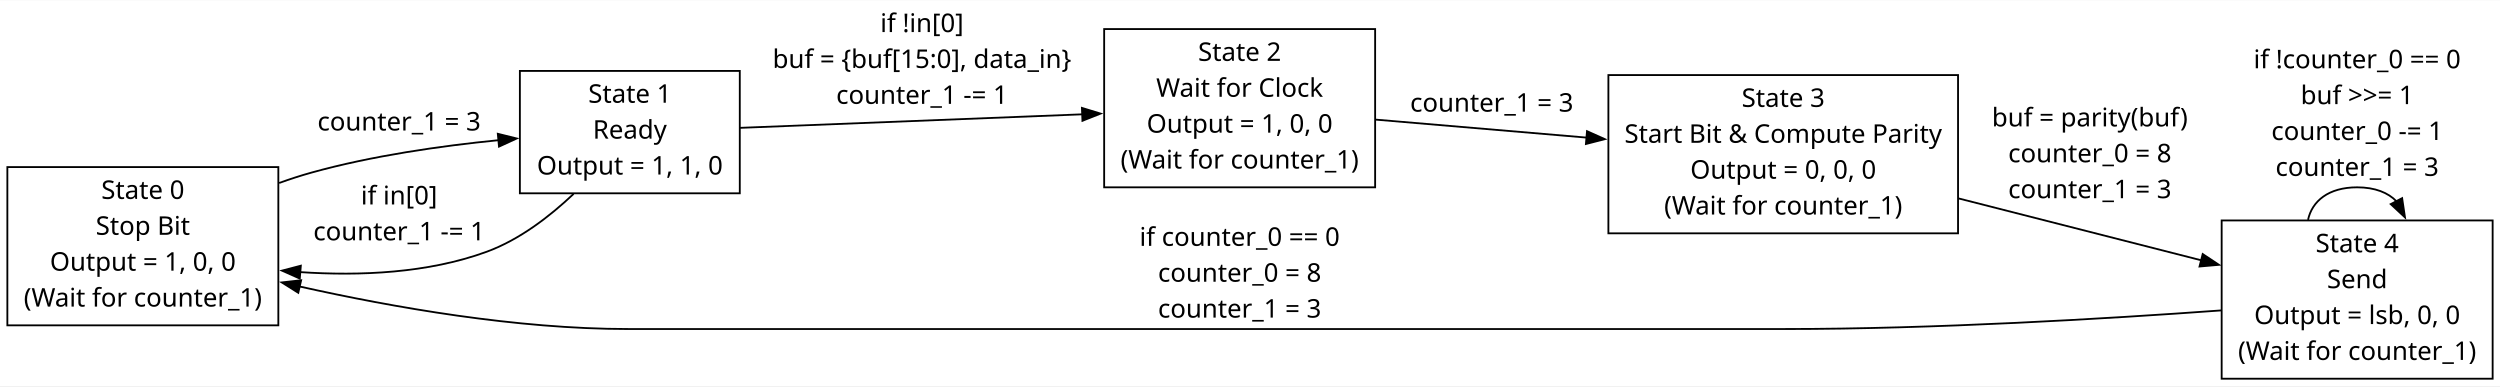
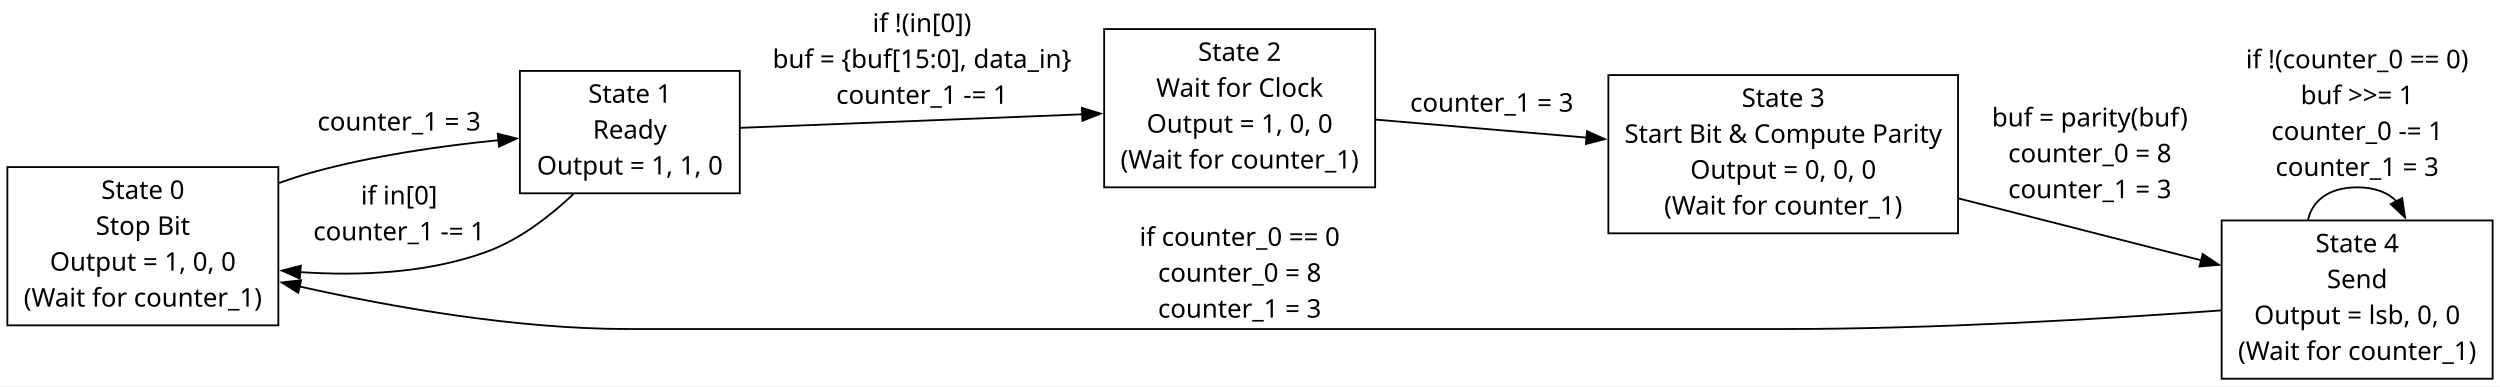
<svg xmlns="http://www.w3.org/2000/svg" width="1359pt" height="210pt" viewBox="0.00 0.00 1358.50 209.66">
  <g id="graph0" class="graph" transform="scale(1 1) rotate(0) translate(4 205.66)">
    <polygon fill="white" stroke="none" points="-4,4 -4,-205.66 1354.5,-205.66 1354.5,4 -4,4" />
    <g id="node1" class="node">
      <polygon fill="none" stroke="black" points="147.25,-115 0,-115 0,-29 147.25,-29 147.25,-115" />
      <text text-anchor="middle" x="73.62" y="-97.7" font-family="Noto Sans" font-size="14.00">State 0</text>
      <text text-anchor="middle" x="73.62" y="-78.2" font-family="Noto Sans" font-size="14.00">Stop Bit</text>
      <text text-anchor="middle" x="73.62" y="-58.7" font-family="Noto Sans" font-size="14.00">Output = 1, 0, 0</text>
      <text text-anchor="middle" x="73.62" y="-39.2" font-family="Noto Sans" font-size="14.00">(Wait for counter_1)</text>
    </g>
    <g id="node2" class="node">
      <polygon fill="none" stroke="black" points="398,-167.25 278.5,-167.25 278.5,-100.75 398,-100.75 398,-167.25" />
      <text text-anchor="middle" x="338.25" y="-149.95" font-family="Noto Sans" font-size="14.00">State 1</text>
      <text text-anchor="middle" x="338.25" y="-130.45" font-family="Noto Sans" font-size="14.00">Ready</text>
      <text text-anchor="middle" x="338.25" y="-110.95" font-family="Noto Sans" font-size="14.00">Output = 1, 1, 0</text>
    </g>
    <g id="edge1" class="edge">
      <path fill="none" stroke="black" d="M147.67,-106.35C153.54,-108.47 159.45,-110.39 165.25,-112 198.05,-121.13 235.45,-126.49 266.97,-129.62" />
      <polygon fill="black" stroke="black" points="266.51,-133.09 276.79,-130.54 267.16,-126.12 266.51,-133.09" />
      <text text-anchor="middle" x="212.88" y="-134.87" font-family="Noto Sans" font-size="14.00">counter_1 = 3</text>
    </g>
    <g id="edge2" class="edge">
      <path fill="none" stroke="black" d="M307.71,-100.45C294.63,-88.07 278.21,-75.49 260.5,-69 228.65,-57.33 191.62,-55.74 159.03,-57.93" />
      <polygon fill="black" stroke="black" points="158.9,-54.43 149.22,-58.73 159.47,-61.41 158.9,-54.43" />
      <text text-anchor="middle" x="212.88" y="-94.7" font-family="Noto Sans" font-size="14.00">if in[0]</text>
      <text text-anchor="middle" x="212.88" y="-75.2" font-family="Noto Sans" font-size="14.00">counter_1 -= 1</text>
    </g>
    <g id="node3" class="node">
      <polygon fill="none" stroke="black" points="743.25,-190 596,-190 596,-104 743.25,-104 743.25,-190" />
      <text text-anchor="middle" x="669.62" y="-172.7" font-family="Noto Sans" font-size="14.00">State 2</text>
      <text text-anchor="middle" x="669.62" y="-153.2" font-family="Noto Sans" font-size="14.00">Wait for Clock</text>
      <text text-anchor="middle" x="669.62" y="-133.7" font-family="Noto Sans" font-size="14.00">Output = 1, 0, 0</text>
      <text text-anchor="middle" x="669.62" y="-114.2" font-family="Noto Sans" font-size="14.00">(Wait for counter_1)</text>
    </g>
    <g id="edge3" class="edge">
      <path fill="none" stroke="black" d="M398.14,-136.32C449.92,-138.37 525.9,-141.37 584.16,-143.67" />
      <polygon fill="black" stroke="black" points="583.92,-147.16 594.05,-144.06 584.2,-140.16 583.92,-147.16" />
-       <text text-anchor="middle" x="497" y="-188.36" font-family="Noto Sans" font-size="14.00">if !in[0]</text>
+       <text text-anchor="middle" x="497" y="-188.36" font-family="Noto Sans" font-size="14.00">if !(in[0])</text>
      <text text-anchor="middle" x="497" y="-168.86" font-family="Noto Sans" font-size="14.00">buf = {buf[15:0], data_in}</text>
      <text text-anchor="middle" x="497" y="-149.36" font-family="Noto Sans" font-size="14.00">counter_1 -= 1</text>
    </g>
    <g id="node4" class="node">
      <polygon fill="none" stroke="black" points="1060,-165 870,-165 870,-79 1060,-79 1060,-165" />
      <text text-anchor="middle" x="965" y="-147.7" font-family="Noto Sans" font-size="14.00">State 3</text>
      <text text-anchor="middle" x="965" y="-128.2" font-family="Noto Sans" font-size="14.00">Start Bit &amp; Compute Parity</text>
      <text text-anchor="middle" x="965" y="-108.7" font-family="Noto Sans" font-size="14.00">Output = 0, 0, 0</text>
      <text text-anchor="middle" x="965" y="-89.2" font-family="Noto Sans" font-size="14.00">(Wait for counter_1)</text>
    </g>
    <g id="edge4" class="edge">
      <path fill="none" stroke="black" d="M743.52,-140.79C778.2,-137.83 820.31,-134.24 858.4,-131" />
      <polygon fill="black" stroke="black" points="858.38,-134.51 868.05,-130.18 857.79,-127.54 858.38,-134.51" />
      <text text-anchor="middle" x="806.62" y="-145.11" font-family="Noto Sans" font-size="14.00">counter_1 = 3</text>
    </g>
    <g id="node5" class="node">
      <polygon fill="none" stroke="black" points="1350.5,-86 1203.25,-86 1203.25,0 1350.5,0 1350.5,-86" />
      <text text-anchor="middle" x="1276.88" y="-68.7" font-family="Noto Sans" font-size="14.00">State 4</text>
      <text text-anchor="middle" x="1276.88" y="-49.2" font-family="Noto Sans" font-size="14.00">Send</text>
      <text text-anchor="middle" x="1276.88" y="-29.7" font-family="Noto Sans" font-size="14.00">Output = lsb, 0, 0</text>
      <text text-anchor="middle" x="1276.88" y="-10.2" font-family="Noto Sans" font-size="14.00">(Wait for counter_1)</text>
    </g>
    <g id="edge5" class="edge">
      <path fill="none" stroke="black" d="M1060.23,-97.98C1102.32,-87.25 1151.49,-74.71 1192.25,-64.32" />
      <polygon fill="black" stroke="black" points="1192.94,-67.75 1201.77,-61.89 1191.22,-60.97 1192.94,-67.75" />
      <text text-anchor="middle" x="1131.62" y="-137.1" font-family="Noto Sans" font-size="14.00">buf = parity(buf)</text>
      <text text-anchor="middle" x="1131.62" y="-117.6" font-family="Noto Sans" font-size="14.00">counter_0 = 8</text>
      <text text-anchor="middle" x="1131.62" y="-98.1" font-family="Noto Sans" font-size="14.00">counter_1 = 3</text>
    </g>
    <g id="edge6" class="edge">
      <path fill="none" stroke="black" d="M1202.99,-37.11C1140.23,-32.55 1047.21,-27 966,-27 337.25,-27 337.25,-27 337.25,-27 276.91,-27 209.89,-38.68 158.65,-50.14" />
      <polygon fill="black" stroke="black" points="158.08,-46.68 149.11,-52.32 159.64,-53.5 158.08,-46.68" />
      <text text-anchor="middle" x="669.62" y="-72.2" font-family="Noto Sans" font-size="14.00">if counter_0 == 0</text>
      <text text-anchor="middle" x="669.62" y="-52.7" font-family="Noto Sans" font-size="14.00">counter_0 = 8</text>
      <text text-anchor="middle" x="669.62" y="-33.2" font-family="Noto Sans" font-size="14.00">counter_1 = 3</text>
    </g>
    <g id="edge7" class="edge">
      <path fill="none" stroke="black" d="M1250.18,-86.31C1252.37,-96.49 1261.27,-104 1276.88,-104 1286.63,-104 1293.76,-101.07 1298.27,-96.38" />
      <polygon fill="black" stroke="black" points="1301.31,-98.13 1302.87,-87.65 1295.11,-94.87 1301.31,-98.13" />
-       <text text-anchor="middle" x="1276.88" y="-168.7" font-family="Noto Sans" font-size="14.00">if !counter_0 == 0</text>
+       <text text-anchor="middle" x="1276.88" y="-168.7" font-family="Noto Sans" font-size="14.00">if !(counter_0 == 0)</text>
      <text text-anchor="middle" x="1276.88" y="-149.2" font-family="Noto Sans" font-size="14.00">buf &gt;&gt;= 1</text>
      <text text-anchor="middle" x="1276.88" y="-129.7" font-family="Noto Sans" font-size="14.00">counter_0 -= 1</text>
      <text text-anchor="middle" x="1276.88" y="-110.2" font-family="Noto Sans" font-size="14.00">counter_1 = 3</text>
    </g>
  </g>
</svg>
